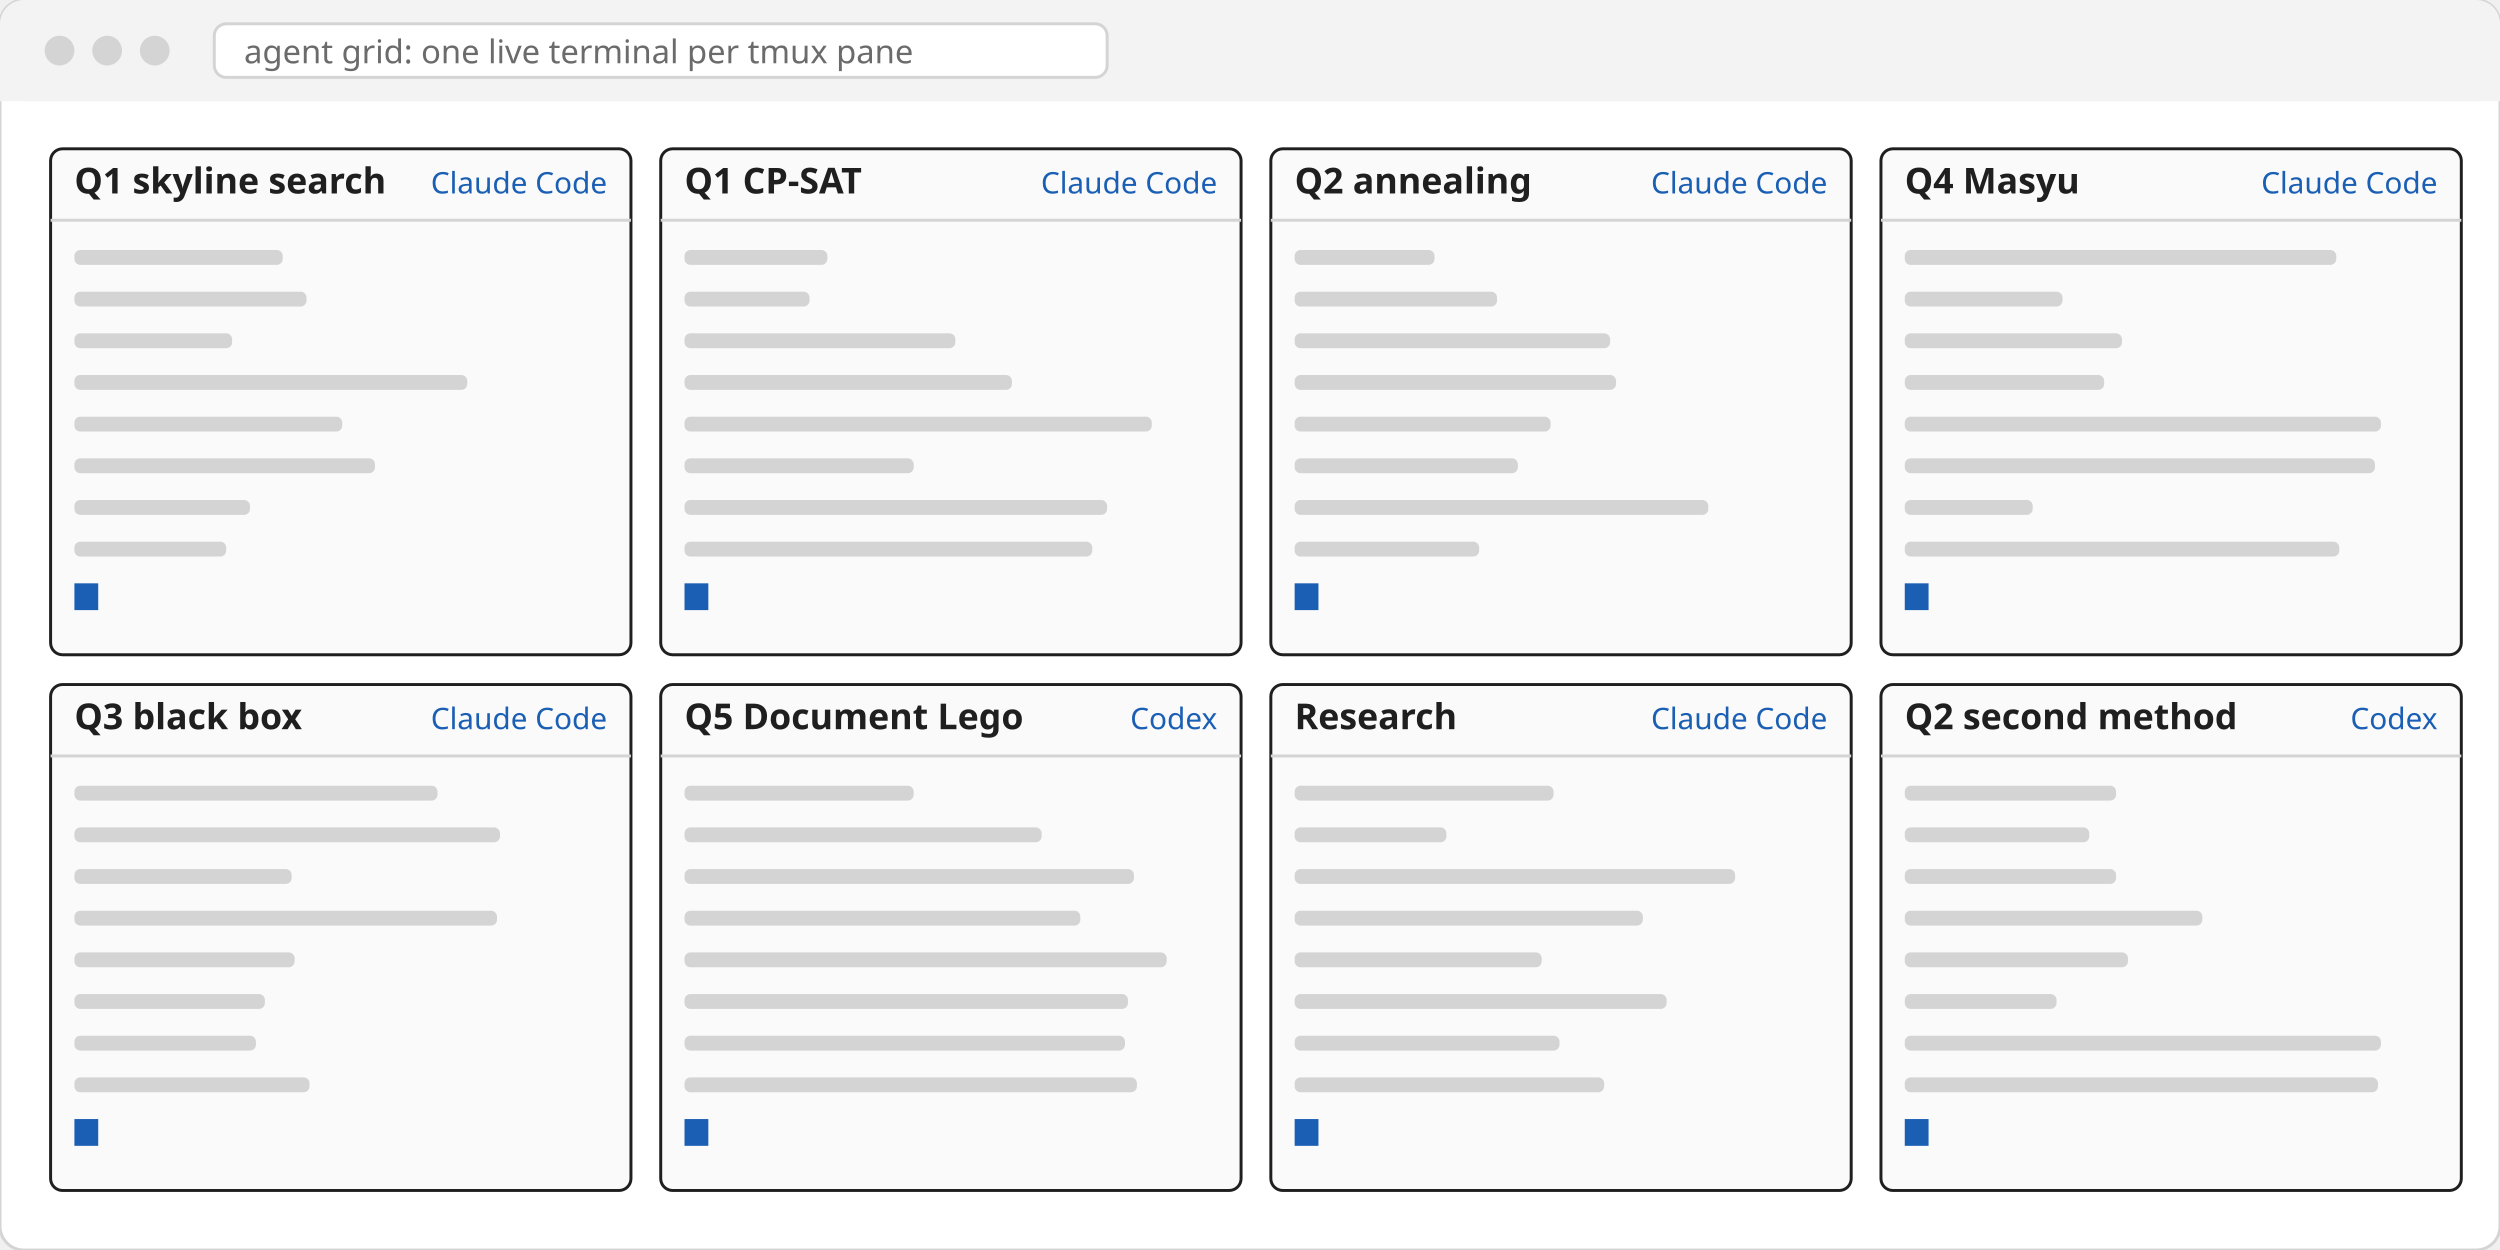
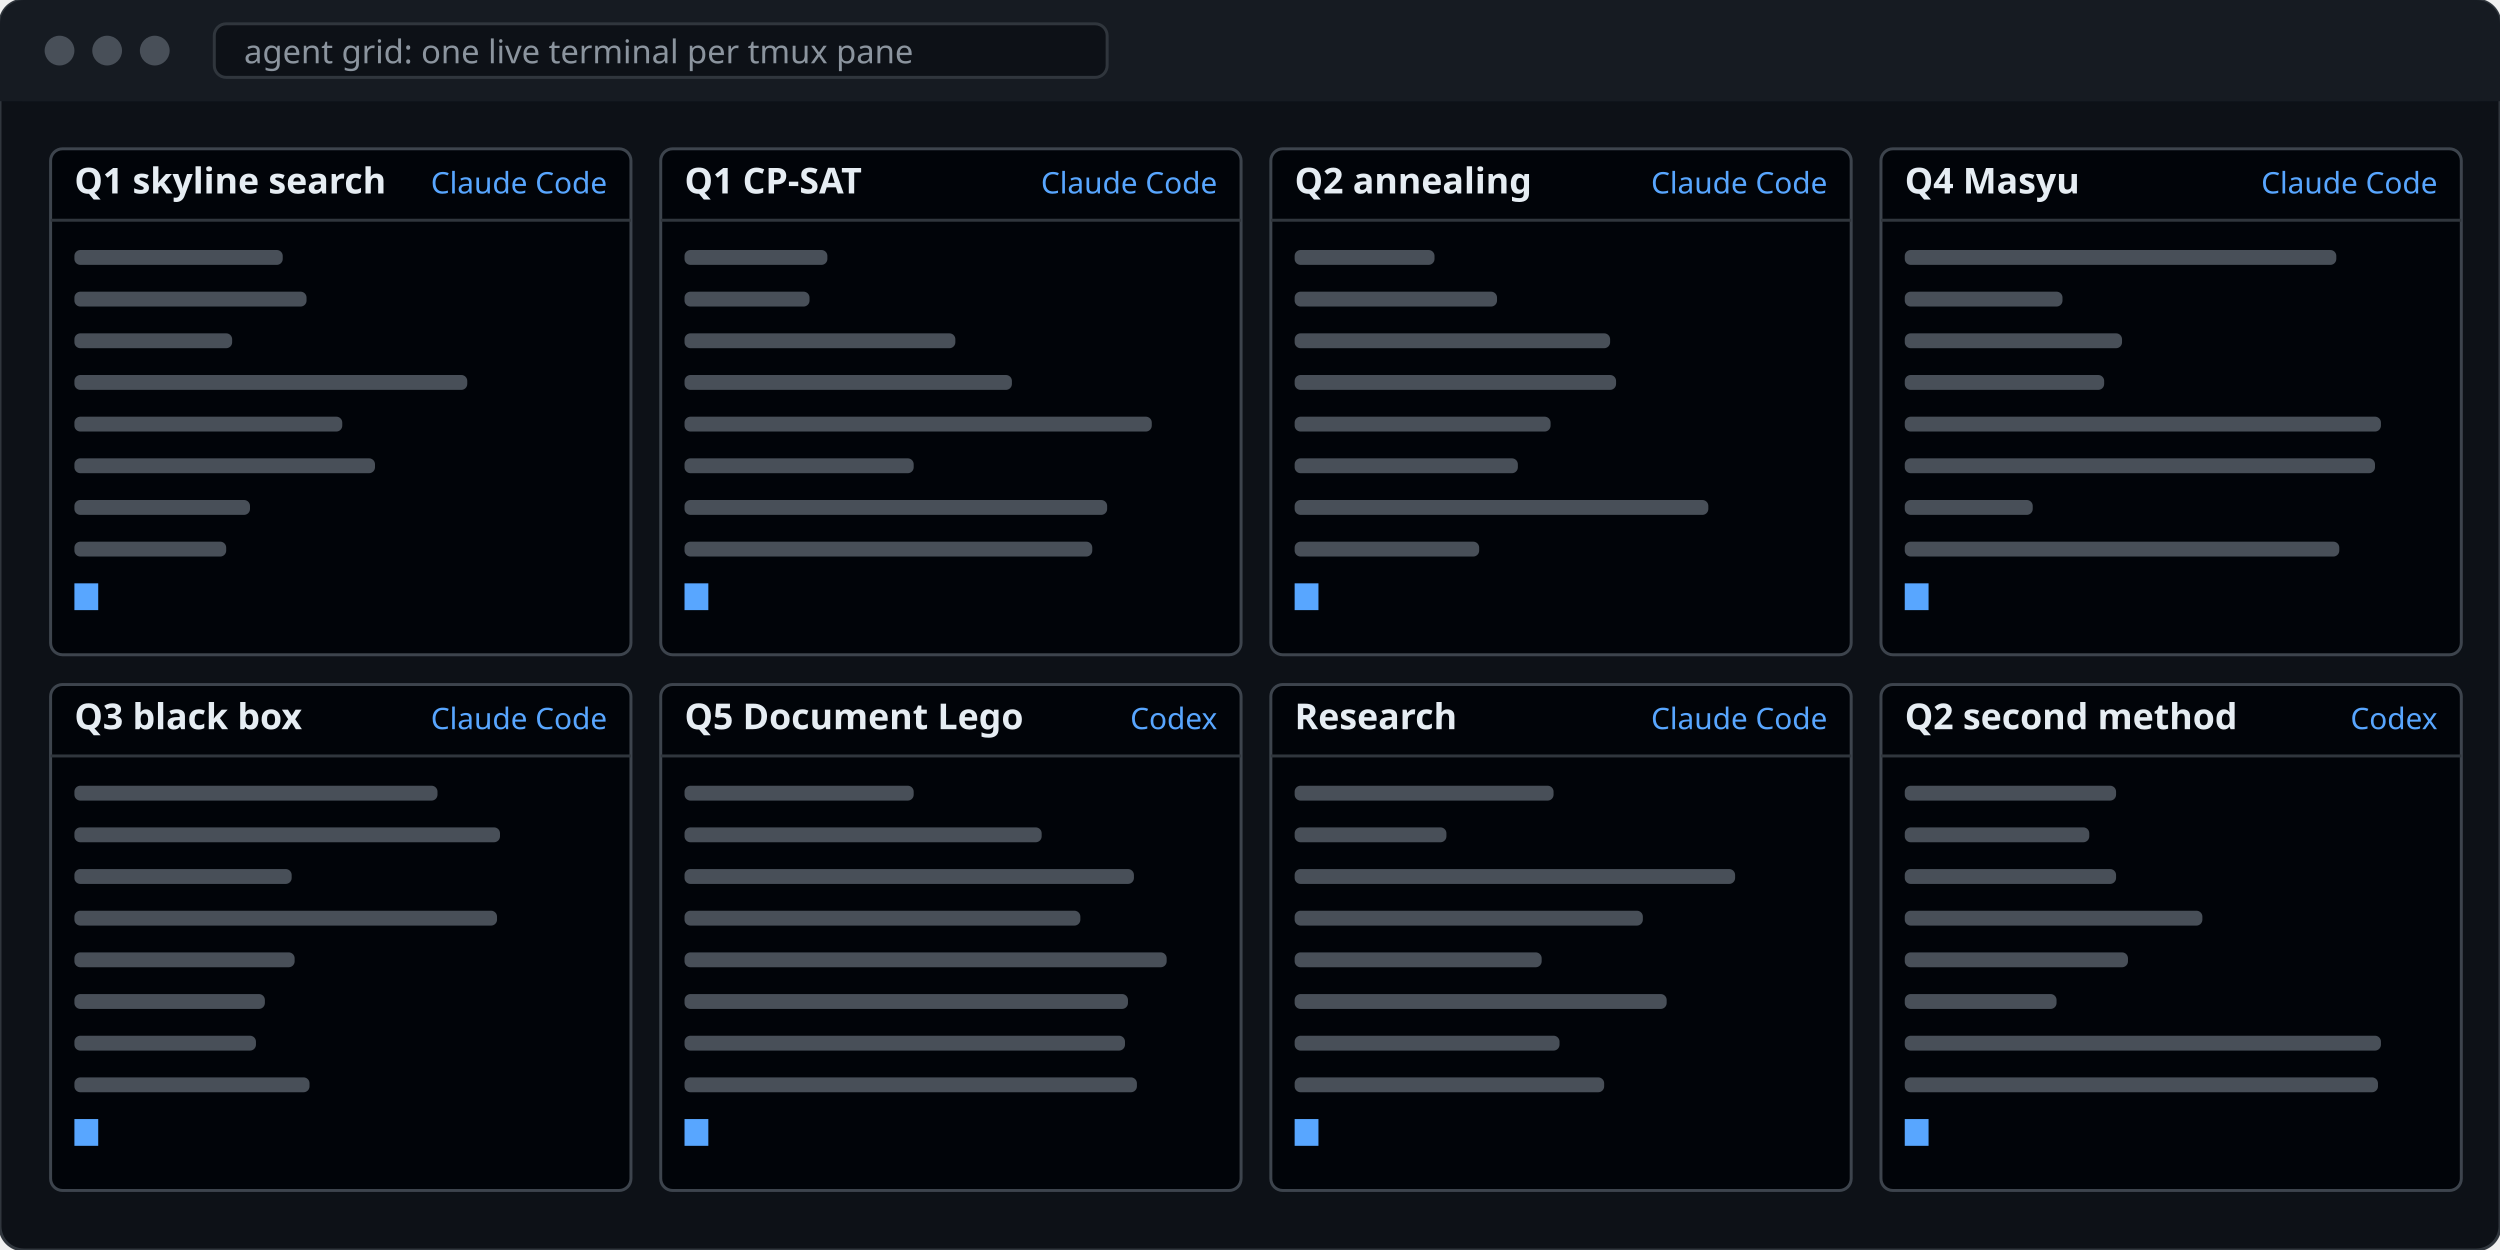
<svg xmlns="http://www.w3.org/2000/svg" viewBox="0 0 840 420" width="840" height="420">
-   <rect width="840" height="420" rx="8" fill="#fff" stroke="#d4d4d4" />
-   <rect width="840" height="34" rx="8" fill="#f3f3f3" />
-   <rect y="26" width="840" height="8" fill="#f3f3f3" />
-   <circle cx="20" cy="17" r="5" fill="#d4d4d4" />
-   <circle cx="36" cy="17" r="5" fill="#d4d4d4" />
-   <circle cx="52" cy="17" r="5" fill="#d4d4d4" />
-   <rect x="72" y="8" width="300" height="18" rx="4" fill="#fff" stroke="#d4d4d4" />
-   <text x="82" y="17" font-size="11" dominant-baseline="central" font-family="system-ui, sans-serif" fill="#6b6b6b">agent grid: one live terminal per tmux pane</text>
-   <rect x="17" y="50" width="195" height="170" rx="4" fill="#fafafa" stroke="#1f1f1f" />
-   <text x="25" y="65" font-size="12" font-weight="600" font-family="system-ui, sans-serif" fill="#1f1f1f">Q1 skyline search</text>
-   <text x="204" y="65" font-size="10" text-anchor="end" font-family="system-ui, sans-serif" fill="#1a5fb4">Claude Code</text>
-   <line x1="17" y1="74" x2="212" y2="74" stroke="#d4d4d4" />
-   <rect x="25" y="84" width="70" height="5" rx="2" fill="#d4d4d4" />
-   <rect x="25" y="98" width="78" height="5" rx="2" fill="#d4d4d4" />
-   <rect x="25" y="112" width="53" height="5" rx="2" fill="#d4d4d4" />
-   <rect x="25" y="126" width="132" height="5" rx="2" fill="#d4d4d4" />
-   <rect x="25" y="140" width="90" height="5" rx="2" fill="#d4d4d4" />
-   <rect x="25" y="154" width="101" height="5" rx="2" fill="#d4d4d4" />
-   <rect x="25" y="168" width="59" height="5" rx="2" fill="#d4d4d4" />
-   <rect x="25" y="182" width="51" height="5" rx="2" fill="#d4d4d4" />
-   <rect x="25" y="196" width="8" height="9" fill="#1a5fb4" />
-   <rect x="222" y="50" width="195" height="170" rx="4" fill="#fafafa" stroke="#1f1f1f" />
-   <text x="230" y="65" font-size="12" font-weight="600" font-family="system-ui, sans-serif" fill="#1f1f1f">Q1 CP-SAT</text>
-   <text x="409" y="65" font-size="10" text-anchor="end" font-family="system-ui, sans-serif" fill="#1a5fb4">Claude Code</text>
-   <line x1="222" y1="74" x2="417" y2="74" stroke="#d4d4d4" />
-   <rect x="230" y="84" width="48" height="5" rx="2" fill="#d4d4d4" />
-   <rect x="230" y="98" width="42" height="5" rx="2" fill="#d4d4d4" />
-   <rect x="230" y="112" width="91" height="5" rx="2" fill="#d4d4d4" />
-   <rect x="230" y="126" width="110" height="5" rx="2" fill="#d4d4d4" />
-   <rect x="230" y="140" width="157" height="5" rx="2" fill="#d4d4d4" />
-   <rect x="230" y="154" width="77" height="5" rx="2" fill="#d4d4d4" />
-   <rect x="230" y="168" width="142" height="5" rx="2" fill="#d4d4d4" />
-   <rect x="230" y="182" width="137" height="5" rx="2" fill="#d4d4d4" />
-   <rect x="230" y="196" width="8" height="9" fill="#1a5fb4" />
-   <rect x="427" y="50" width="195" height="170" rx="4" fill="#fafafa" stroke="#1f1f1f" />
-   <text x="435" y="65" font-size="12" font-weight="600" font-family="system-ui, sans-serif" fill="#1f1f1f">Q2 annealing</text>
-   <text x="614" y="65" font-size="10" text-anchor="end" font-family="system-ui, sans-serif" fill="#1a5fb4">Claude Code</text>
-   <line x1="427" y1="74" x2="622" y2="74" stroke="#d4d4d4" />
-   <rect x="435" y="84" width="47" height="5" rx="2" fill="#d4d4d4" />
-   <rect x="435" y="98" width="68" height="5" rx="2" fill="#d4d4d4" />
-   <rect x="435" y="112" width="106" height="5" rx="2" fill="#d4d4d4" />
-   <rect x="435" y="126" width="108" height="5" rx="2" fill="#d4d4d4" />
-   <rect x="435" y="140" width="86" height="5" rx="2" fill="#d4d4d4" />
-   <rect x="435" y="154" width="75" height="5" rx="2" fill="#d4d4d4" />
-   <rect x="435" y="168" width="139" height="5" rx="2" fill="#d4d4d4" />
-   <rect x="435" y="182" width="62" height="5" rx="2" fill="#d4d4d4" />
-   <rect x="435" y="196" width="8" height="9" fill="#1a5fb4" />
-   <rect x="632" y="50" width="195" height="170" rx="4" fill="#fafafa" stroke="#1f1f1f" />
-   <text x="640" y="65" font-size="12" font-weight="600" font-family="system-ui, sans-serif" fill="#1f1f1f">Q4 Masyu</text>
-   <text x="819" y="65" font-size="10" text-anchor="end" font-family="system-ui, sans-serif" fill="#1a5fb4">Claude Code</text>
-   <line x1="632" y1="74" x2="827" y2="74" stroke="#d4d4d4" />
-   <rect x="640" y="84" width="145" height="5" rx="2" fill="#d4d4d4" />
-   <rect x="640" y="98" width="53" height="5" rx="2" fill="#d4d4d4" />
-   <rect x="640" y="112" width="73" height="5" rx="2" fill="#d4d4d4" />
-   <rect x="640" y="126" width="67" height="5" rx="2" fill="#d4d4d4" />
-   <rect x="640" y="140" width="160" height="5" rx="2" fill="#d4d4d4" />
-   <rect x="640" y="154" width="158" height="5" rx="2" fill="#d4d4d4" />
-   <rect x="640" y="168" width="43" height="5" rx="2" fill="#d4d4d4" />
-   <rect x="640" y="182" width="146" height="5" rx="2" fill="#d4d4d4" />
-   <rect x="640" y="196" width="8" height="9" fill="#1a5fb4" />
-   <rect x="17" y="230" width="195" height="170" rx="4" fill="#fafafa" stroke="#1f1f1f" />
-   <text x="25" y="245" font-size="12" font-weight="600" font-family="system-ui, sans-serif" fill="#1f1f1f">Q3 black box</text>
-   <text x="204" y="245" font-size="10" text-anchor="end" font-family="system-ui, sans-serif" fill="#1a5fb4">Claude Code</text>
-   <line x1="17" y1="254" x2="212" y2="254" stroke="#d4d4d4" />
-   <rect x="25" y="264" width="122" height="5" rx="2" fill="#d4d4d4" />
-   <rect x="25" y="278" width="143" height="5" rx="2" fill="#d4d4d4" />
-   <rect x="25" y="292" width="73" height="5" rx="2" fill="#d4d4d4" />
-   <rect x="25" y="306" width="142" height="5" rx="2" fill="#d4d4d4" />
-   <rect x="25" y="320" width="74" height="5" rx="2" fill="#d4d4d4" />
-   <rect x="25" y="334" width="64" height="5" rx="2" fill="#d4d4d4" />
-   <rect x="25" y="348" width="61" height="5" rx="2" fill="#d4d4d4" />
-   <rect x="25" y="362" width="79" height="5" rx="2" fill="#d4d4d4" />
-   <rect x="25" y="376" width="8" height="9" fill="#1a5fb4" />
-   <rect x="222" y="230" width="195" height="170" rx="4" fill="#fafafa" stroke="#1f1f1f" />
-   <text x="230" y="245" font-size="12" font-weight="600" font-family="system-ui, sans-serif" fill="#1f1f1f">Q5 Document Lego</text>
-   <text x="409" y="245" font-size="10" text-anchor="end" font-family="system-ui, sans-serif" fill="#1a5fb4">Codex</text>
-   <line x1="222" y1="254" x2="417" y2="254" stroke="#d4d4d4" />
-   <rect x="230" y="264" width="77" height="5" rx="2" fill="#d4d4d4" />
-   <rect x="230" y="278" width="120" height="5" rx="2" fill="#d4d4d4" />
-   <rect x="230" y="292" width="151" height="5" rx="2" fill="#d4d4d4" />
-   <rect x="230" y="306" width="133" height="5" rx="2" fill="#d4d4d4" />
-   <rect x="230" y="320" width="162" height="5" rx="2" fill="#d4d4d4" />
-   <rect x="230" y="334" width="149" height="5" rx="2" fill="#d4d4d4" />
-   <rect x="230" y="348" width="148" height="5" rx="2" fill="#d4d4d4" />
-   <rect x="230" y="362" width="152" height="5" rx="2" fill="#d4d4d4" />
-   <rect x="230" y="376" width="8" height="9" fill="#1a5fb4" />
-   <rect x="427" y="230" width="195" height="170" rx="4" fill="#fafafa" stroke="#1f1f1f" />
-   <text x="435" y="245" font-size="12" font-weight="600" font-family="system-ui, sans-serif" fill="#1f1f1f">Research</text>
-   <text x="614" y="245" font-size="10" text-anchor="end" font-family="system-ui, sans-serif" fill="#1a5fb4">Claude Code</text>
-   <line x1="427" y1="254" x2="622" y2="254" stroke="#d4d4d4" />
-   <rect x="435" y="264" width="87" height="5" rx="2" fill="#d4d4d4" />
-   <rect x="435" y="278" width="51" height="5" rx="2" fill="#d4d4d4" />
-   <rect x="435" y="292" width="148" height="5" rx="2" fill="#d4d4d4" />
-   <rect x="435" y="306" width="117" height="5" rx="2" fill="#d4d4d4" />
-   <rect x="435" y="320" width="83" height="5" rx="2" fill="#d4d4d4" />
-   <rect x="435" y="334" width="125" height="5" rx="2" fill="#d4d4d4" />
-   <rect x="435" y="348" width="89" height="5" rx="2" fill="#d4d4d4" />
-   <rect x="435" y="362" width="104" height="5" rx="2" fill="#d4d4d4" />
-   <rect x="435" y="376" width="8" height="9" fill="#1a5fb4" />
-   <rect x="632" y="230" width="195" height="170" rx="4" fill="#fafafa" stroke="#1f1f1f" />
-   <text x="640" y="245" font-size="12" font-weight="600" font-family="system-ui, sans-serif" fill="#1f1f1f">Q2 second method</text>
-   <text x="819" y="245" font-size="10" text-anchor="end" font-family="system-ui, sans-serif" fill="#1a5fb4">Codex</text>
-   <line x1="632" y1="254" x2="827" y2="254" stroke="#d4d4d4" />
-   <rect x="640" y="264" width="71" height="5" rx="2" fill="#d4d4d4" />
-   <rect x="640" y="278" width="62" height="5" rx="2" fill="#d4d4d4" />
-   <rect x="640" y="292" width="71" height="5" rx="2" fill="#d4d4d4" />
-   <rect x="640" y="306" width="100" height="5" rx="2" fill="#d4d4d4" />
-   <rect x="640" y="320" width="75" height="5" rx="2" fill="#d4d4d4" />
-   <rect x="640" y="334" width="51" height="5" rx="2" fill="#d4d4d4" />
-   <rect x="640" y="348" width="160" height="5" rx="2" fill="#d4d4d4" />
-   <rect x="640" y="362" width="159" height="5" rx="2" fill="#d4d4d4" />
-   <rect x="640" y="376" width="8" height="9" fill="#1a5fb4" />
+   <rect width="840" height="420" rx="8" fill="#0d1117" stroke="#30363d" />
+   <rect width="840" height="34" rx="8" fill="#161b22" />
+   <rect y="26" width="840" height="8" fill="#161b22" />
+   <circle cx="20" cy="17" r="5" fill="#484f58" />
+   <circle cx="36" cy="17" r="5" fill="#484f58" />
+   <circle cx="52" cy="17" r="5" fill="#484f58" />
+   <rect x="72" y="8" width="300" height="18" rx="4" fill="#0d1117" stroke="#30363d" />
+   <text x="82" y="17" font-size="11" dominant-baseline="central" font-family="system-ui, sans-serif" fill="#8b949e">agent grid: one live terminal per tmux pane</text>
+   <rect x="17" y="50" width="195" height="170" rx="4" fill="#010409" stroke="#3d444d" />
+   <text x="25" y="65" font-size="12" font-weight="600" font-family="system-ui, sans-serif" fill="#e6edf3">Q1 skyline search</text>
+   <text x="204" y="65" font-size="10" text-anchor="end" font-family="system-ui, sans-serif" fill="#58a6ff">Claude Code</text>
+   <line x1="17" y1="74" x2="212" y2="74" stroke="#30363d" />
+   <rect x="25" y="84" width="70" height="5" rx="2" fill="#484f58" />
+   <rect x="25" y="98" width="78" height="5" rx="2" fill="#484f58" />
+   <rect x="25" y="112" width="53" height="5" rx="2" fill="#484f58" />
+   <rect x="25" y="126" width="132" height="5" rx="2" fill="#484f58" />
+   <rect x="25" y="140" width="90" height="5" rx="2" fill="#484f58" />
+   <rect x="25" y="154" width="101" height="5" rx="2" fill="#484f58" />
+   <rect x="25" y="168" width="59" height="5" rx="2" fill="#484f58" />
+   <rect x="25" y="182" width="51" height="5" rx="2" fill="#484f58" />
+   <rect x="25" y="196" width="8" height="9" fill="#58a6ff" />
+   <rect x="222" y="50" width="195" height="170" rx="4" fill="#010409" stroke="#3d444d" />
+   <text x="230" y="65" font-size="12" font-weight="600" font-family="system-ui, sans-serif" fill="#e6edf3">Q1 CP-SAT</text>
+   <text x="409" y="65" font-size="10" text-anchor="end" font-family="system-ui, sans-serif" fill="#58a6ff">Claude Code</text>
+   <line x1="222" y1="74" x2="417" y2="74" stroke="#30363d" />
+   <rect x="230" y="84" width="48" height="5" rx="2" fill="#484f58" />
+   <rect x="230" y="98" width="42" height="5" rx="2" fill="#484f58" />
+   <rect x="230" y="112" width="91" height="5" rx="2" fill="#484f58" />
+   <rect x="230" y="126" width="110" height="5" rx="2" fill="#484f58" />
+   <rect x="230" y="140" width="157" height="5" rx="2" fill="#484f58" />
+   <rect x="230" y="154" width="77" height="5" rx="2" fill="#484f58" />
+   <rect x="230" y="168" width="142" height="5" rx="2" fill="#484f58" />
+   <rect x="230" y="182" width="137" height="5" rx="2" fill="#484f58" />
+   <rect x="230" y="196" width="8" height="9" fill="#58a6ff" />
+   <rect x="427" y="50" width="195" height="170" rx="4" fill="#010409" stroke="#3d444d" />
+   <text x="435" y="65" font-size="12" font-weight="600" font-family="system-ui, sans-serif" fill="#e6edf3">Q2 annealing</text>
+   <text x="614" y="65" font-size="10" text-anchor="end" font-family="system-ui, sans-serif" fill="#58a6ff">Claude Code</text>
+   <line x1="427" y1="74" x2="622" y2="74" stroke="#30363d" />
+   <rect x="435" y="84" width="47" height="5" rx="2" fill="#484f58" />
+   <rect x="435" y="98" width="68" height="5" rx="2" fill="#484f58" />
+   <rect x="435" y="112" width="106" height="5" rx="2" fill="#484f58" />
+   <rect x="435" y="126" width="108" height="5" rx="2" fill="#484f58" />
+   <rect x="435" y="140" width="86" height="5" rx="2" fill="#484f58" />
+   <rect x="435" y="154" width="75" height="5" rx="2" fill="#484f58" />
+   <rect x="435" y="168" width="139" height="5" rx="2" fill="#484f58" />
+   <rect x="435" y="182" width="62" height="5" rx="2" fill="#484f58" />
+   <rect x="435" y="196" width="8" height="9" fill="#58a6ff" />
+   <rect x="632" y="50" width="195" height="170" rx="4" fill="#010409" stroke="#3d444d" />
+   <text x="640" y="65" font-size="12" font-weight="600" font-family="system-ui, sans-serif" fill="#e6edf3">Q4 Masyu</text>
+   <text x="819" y="65" font-size="10" text-anchor="end" font-family="system-ui, sans-serif" fill="#58a6ff">Claude Code</text>
+   <line x1="632" y1="74" x2="827" y2="74" stroke="#30363d" />
+   <rect x="640" y="84" width="145" height="5" rx="2" fill="#484f58" />
+   <rect x="640" y="98" width="53" height="5" rx="2" fill="#484f58" />
+   <rect x="640" y="112" width="73" height="5" rx="2" fill="#484f58" />
+   <rect x="640" y="126" width="67" height="5" rx="2" fill="#484f58" />
+   <rect x="640" y="140" width="160" height="5" rx="2" fill="#484f58" />
+   <rect x="640" y="154" width="158" height="5" rx="2" fill="#484f58" />
+   <rect x="640" y="168" width="43" height="5" rx="2" fill="#484f58" />
+   <rect x="640" y="182" width="146" height="5" rx="2" fill="#484f58" />
+   <rect x="640" y="196" width="8" height="9" fill="#58a6ff" />
+   <rect x="17" y="230" width="195" height="170" rx="4" fill="#010409" stroke="#3d444d" />
+   <text x="25" y="245" font-size="12" font-weight="600" font-family="system-ui, sans-serif" fill="#e6edf3">Q3 black box</text>
+   <text x="204" y="245" font-size="10" text-anchor="end" font-family="system-ui, sans-serif" fill="#58a6ff">Claude Code</text>
+   <line x1="17" y1="254" x2="212" y2="254" stroke="#30363d" />
+   <rect x="25" y="264" width="122" height="5" rx="2" fill="#484f58" />
+   <rect x="25" y="278" width="143" height="5" rx="2" fill="#484f58" />
+   <rect x="25" y="292" width="73" height="5" rx="2" fill="#484f58" />
+   <rect x="25" y="306" width="142" height="5" rx="2" fill="#484f58" />
+   <rect x="25" y="320" width="74" height="5" rx="2" fill="#484f58" />
+   <rect x="25" y="334" width="64" height="5" rx="2" fill="#484f58" />
+   <rect x="25" y="348" width="61" height="5" rx="2" fill="#484f58" />
+   <rect x="25" y="362" width="79" height="5" rx="2" fill="#484f58" />
+   <rect x="25" y="376" width="8" height="9" fill="#58a6ff" />
+   <rect x="222" y="230" width="195" height="170" rx="4" fill="#010409" stroke="#3d444d" />
+   <text x="230" y="245" font-size="12" font-weight="600" font-family="system-ui, sans-serif" fill="#e6edf3">Q5 Document Lego</text>
+   <text x="409" y="245" font-size="10" text-anchor="end" font-family="system-ui, sans-serif" fill="#58a6ff">Codex</text>
+   <line x1="222" y1="254" x2="417" y2="254" stroke="#30363d" />
+   <rect x="230" y="264" width="77" height="5" rx="2" fill="#484f58" />
+   <rect x="230" y="278" width="120" height="5" rx="2" fill="#484f58" />
+   <rect x="230" y="292" width="151" height="5" rx="2" fill="#484f58" />
+   <rect x="230" y="306" width="133" height="5" rx="2" fill="#484f58" />
+   <rect x="230" y="320" width="162" height="5" rx="2" fill="#484f58" />
+   <rect x="230" y="334" width="149" height="5" rx="2" fill="#484f58" />
+   <rect x="230" y="348" width="148" height="5" rx="2" fill="#484f58" />
+   <rect x="230" y="362" width="152" height="5" rx="2" fill="#484f58" />
+   <rect x="230" y="376" width="8" height="9" fill="#58a6ff" />
+   <rect x="427" y="230" width="195" height="170" rx="4" fill="#010409" stroke="#3d444d" />
+   <text x="435" y="245" font-size="12" font-weight="600" font-family="system-ui, sans-serif" fill="#e6edf3">Research</text>
+   <text x="614" y="245" font-size="10" text-anchor="end" font-family="system-ui, sans-serif" fill="#58a6ff">Claude Code</text>
+   <line x1="427" y1="254" x2="622" y2="254" stroke="#30363d" />
+   <rect x="435" y="264" width="87" height="5" rx="2" fill="#484f58" />
+   <rect x="435" y="278" width="51" height="5" rx="2" fill="#484f58" />
+   <rect x="435" y="292" width="148" height="5" rx="2" fill="#484f58" />
+   <rect x="435" y="306" width="117" height="5" rx="2" fill="#484f58" />
+   <rect x="435" y="320" width="83" height="5" rx="2" fill="#484f58" />
+   <rect x="435" y="334" width="125" height="5" rx="2" fill="#484f58" />
+   <rect x="435" y="348" width="89" height="5" rx="2" fill="#484f58" />
+   <rect x="435" y="362" width="104" height="5" rx="2" fill="#484f58" />
+   <rect x="435" y="376" width="8" height="9" fill="#58a6ff" />
+   <rect x="632" y="230" width="195" height="170" rx="4" fill="#010409" stroke="#3d444d" />
+   <text x="640" y="245" font-size="12" font-weight="600" font-family="system-ui, sans-serif" fill="#e6edf3">Q2 second method</text>
+   <text x="819" y="245" font-size="10" text-anchor="end" font-family="system-ui, sans-serif" fill="#58a6ff">Codex</text>
+   <line x1="632" y1="254" x2="827" y2="254" stroke="#30363d" />
+   <rect x="640" y="264" width="71" height="5" rx="2" fill="#484f58" />
+   <rect x="640" y="278" width="62" height="5" rx="2" fill="#484f58" />
+   <rect x="640" y="292" width="71" height="5" rx="2" fill="#484f58" />
+   <rect x="640" y="306" width="100" height="5" rx="2" fill="#484f58" />
+   <rect x="640" y="320" width="75" height="5" rx="2" fill="#484f58" />
+   <rect x="640" y="334" width="51" height="5" rx="2" fill="#484f58" />
+   <rect x="640" y="348" width="160" height="5" rx="2" fill="#484f58" />
+   <rect x="640" y="362" width="159" height="5" rx="2" fill="#484f58" />
+   <rect x="640" y="376" width="8" height="9" fill="#58a6ff" />
</svg>
